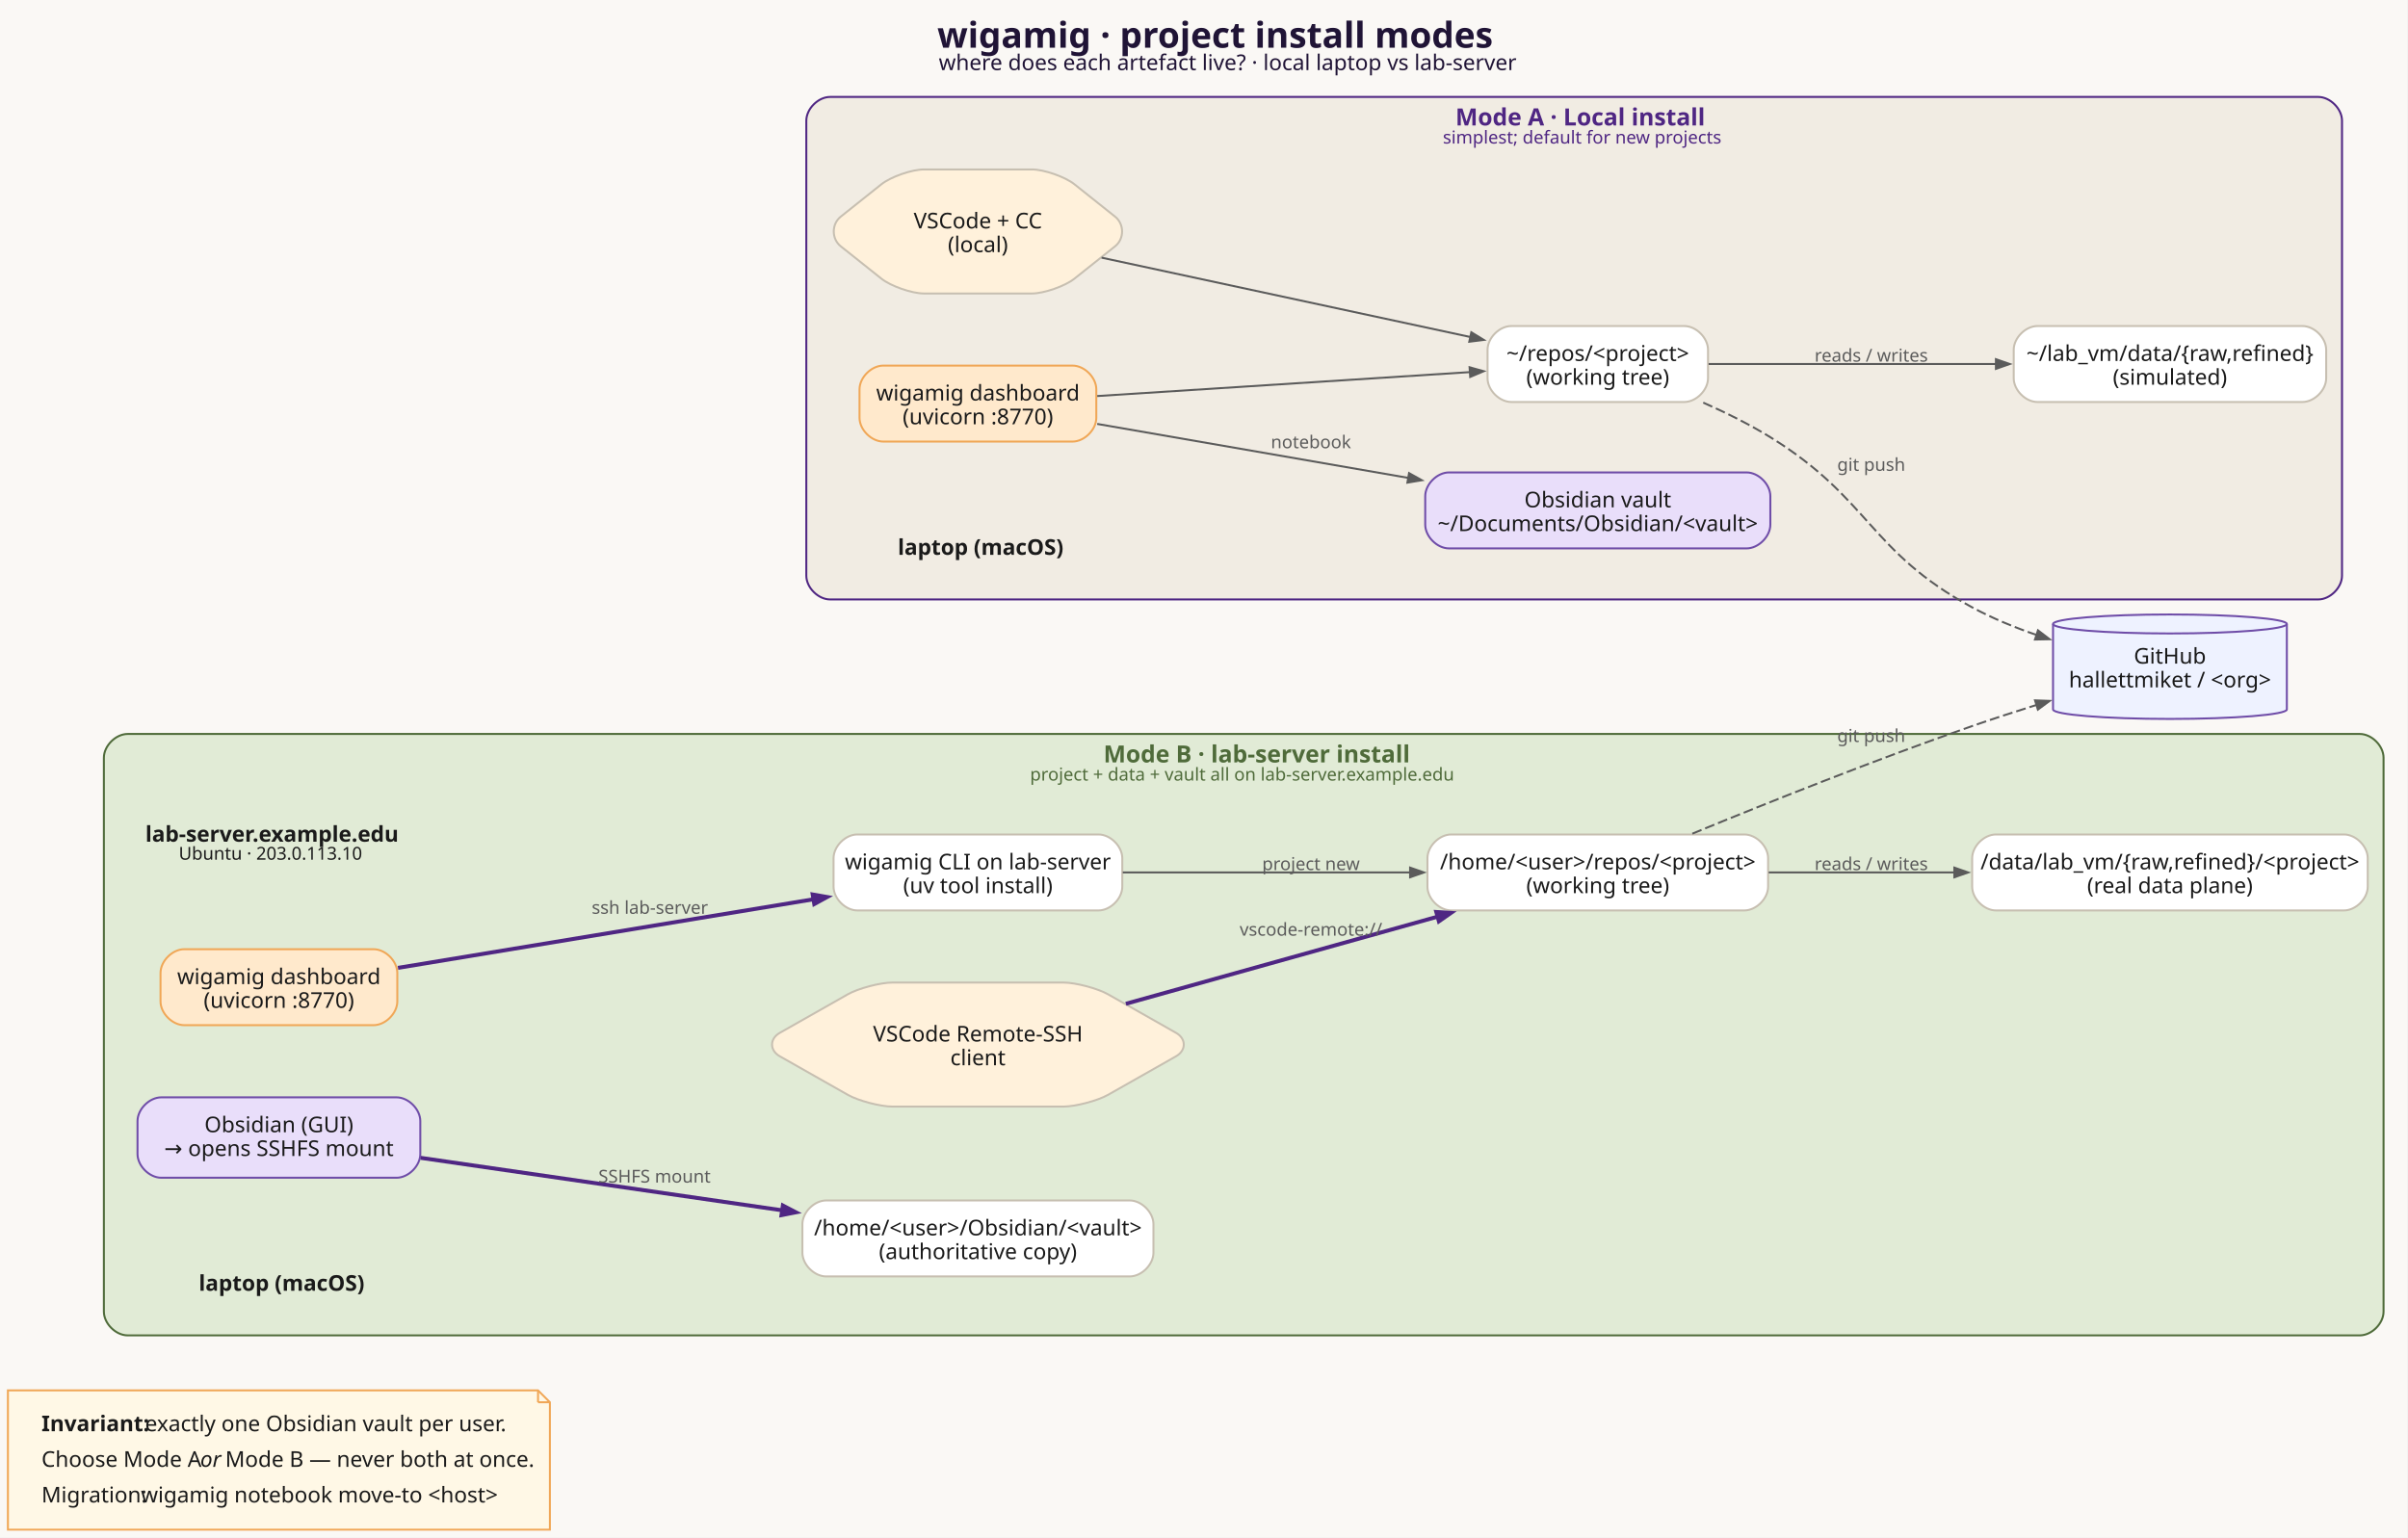
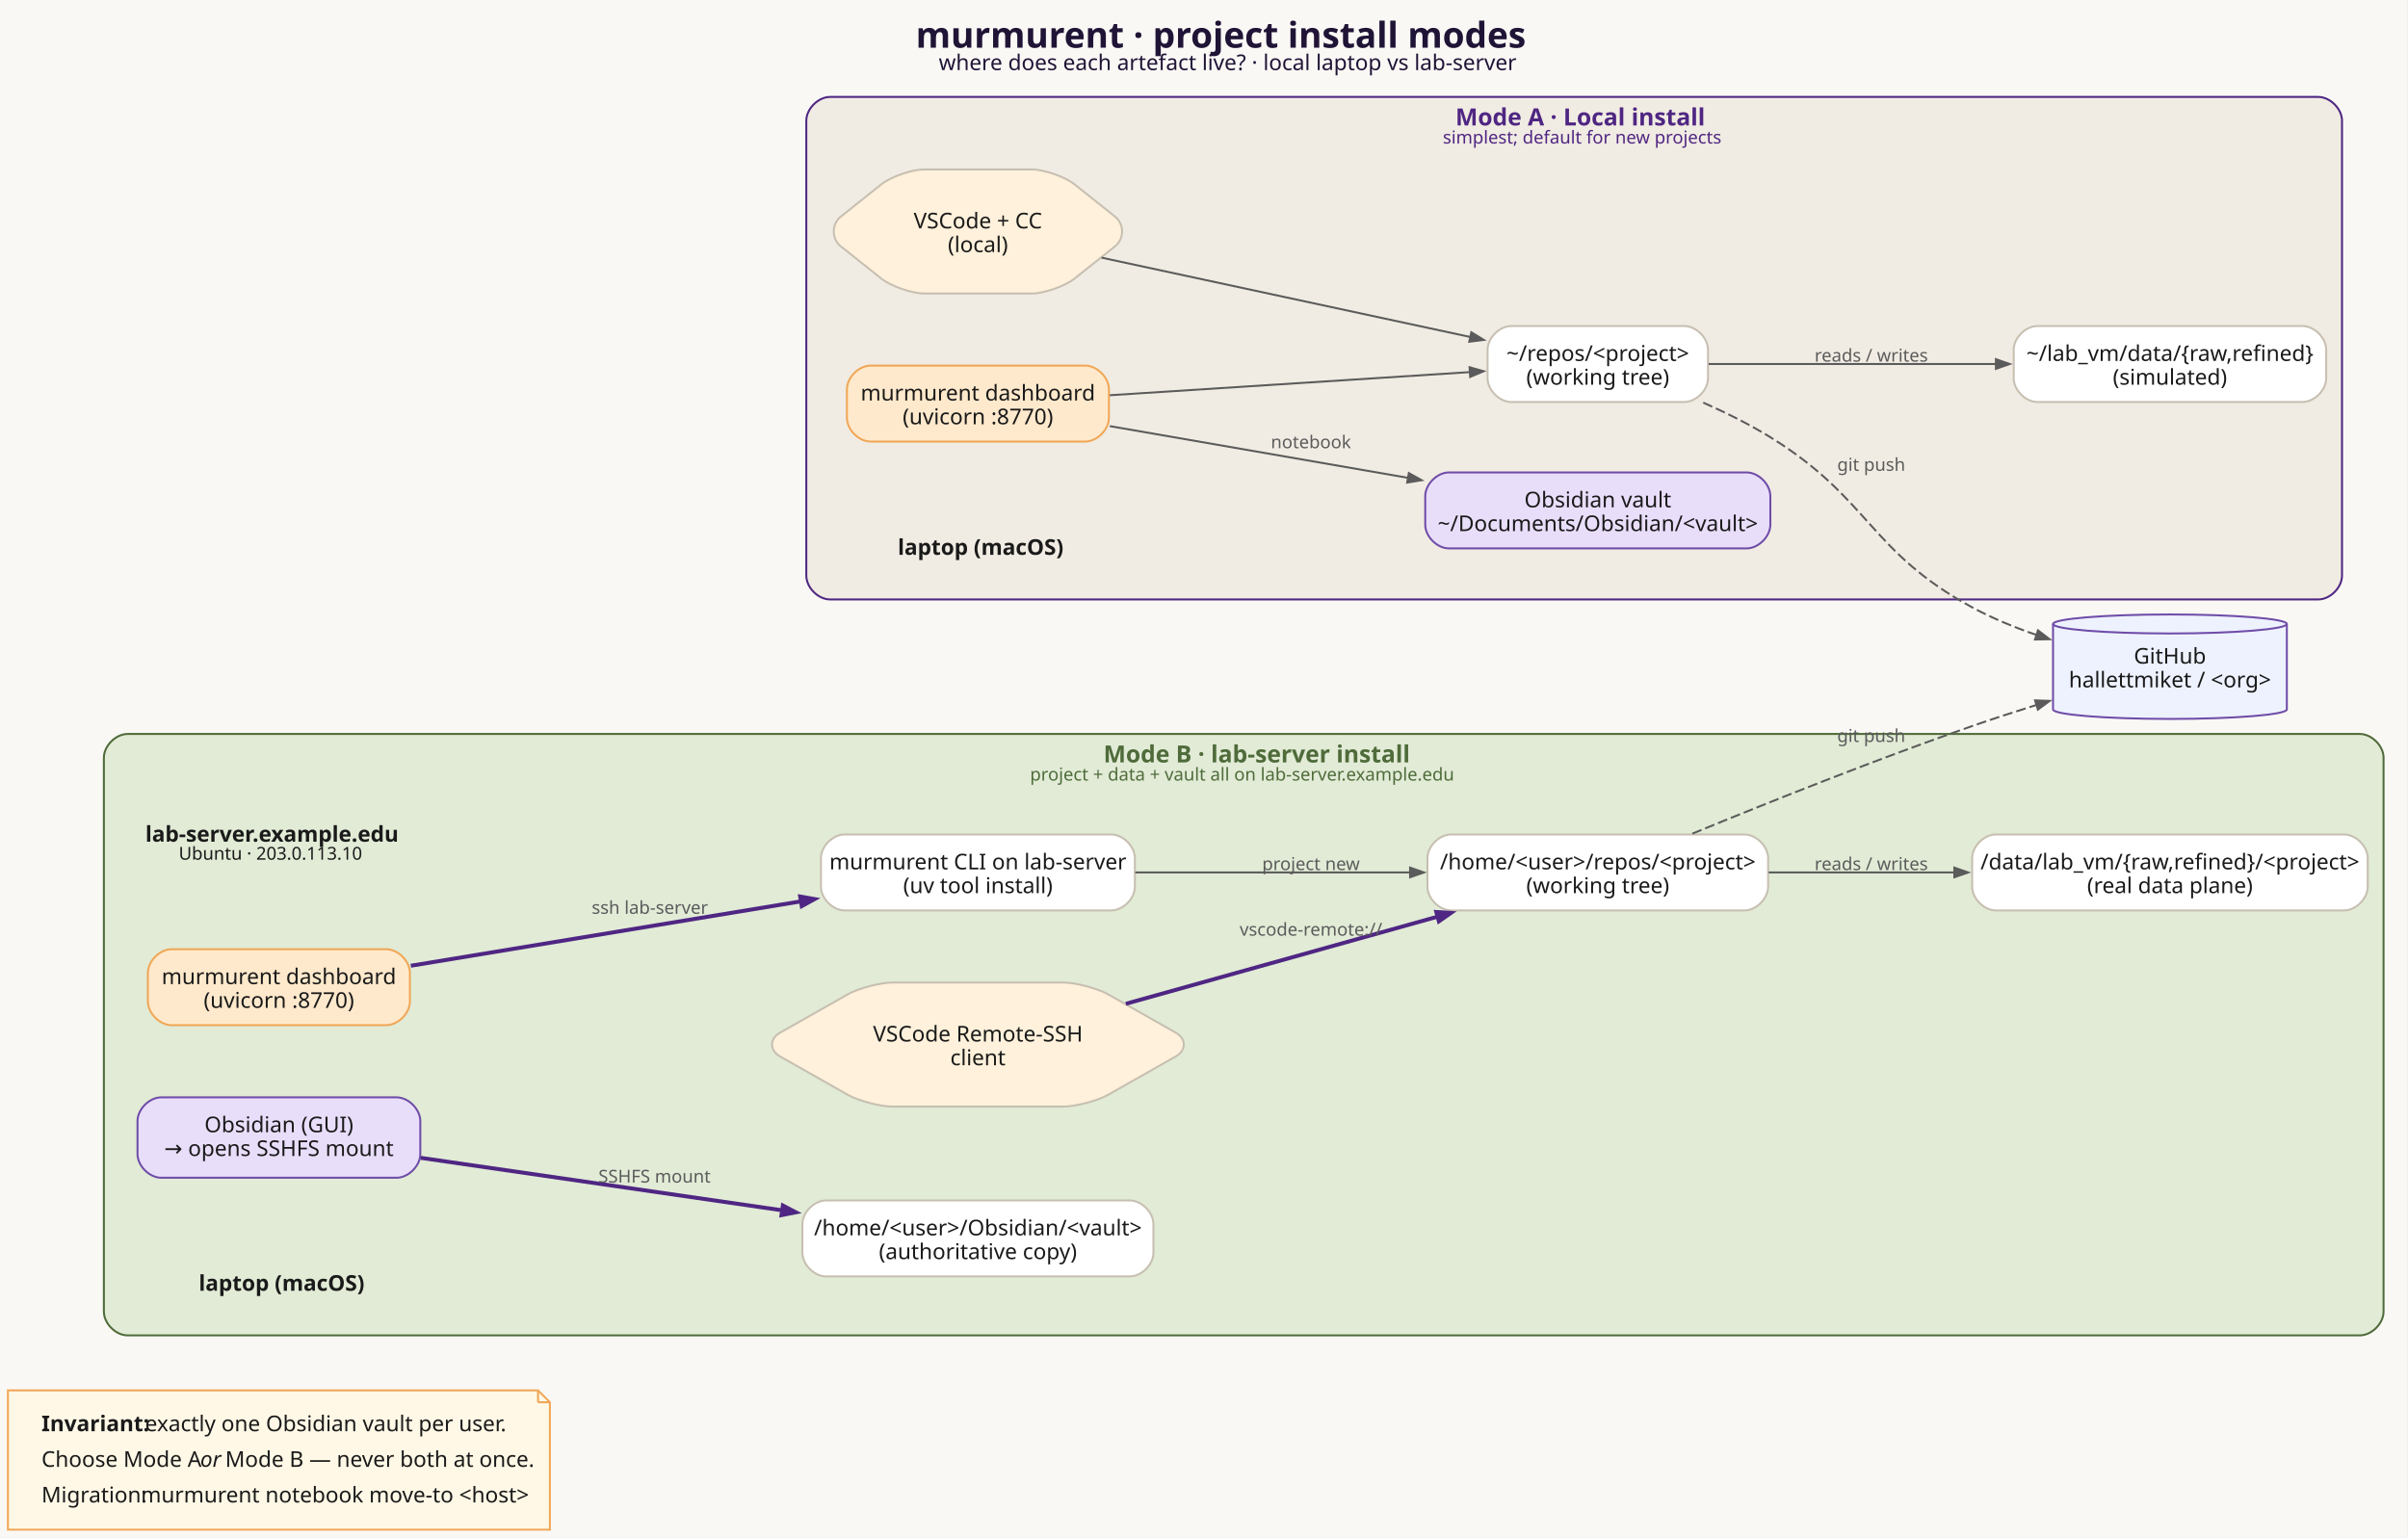
<svg xmlns="http://www.w3.org/2000/svg" width="1217pt" height="777pt" viewBox="0.00 0.00 1217.00 777.00">
  <g id="graph0" class="graph" transform="scale(1 1) rotate(0) translate(4 773.2)">
    <polygon fill="#faf8f5" stroke="none" points="-4,4 -4,-773.2 1212.65,-773.2 1212.65,4 -4,4" />
-     <text xml:space="preserve" text-anchor="start" x="469.7" y="-749.1" font-family="EB Garamond" font-weight="bold" font-size="18.00" fill="#201436">wigamig · project install modes</text>
+     <text xml:space="preserve" text-anchor="start" x="458.82" y="-749.1" font-family="EB Garamond" font-weight="bold" font-size="18.00" fill="#201436">murmurent · project install modes</text>
    <text xml:space="preserve" text-anchor="start" x="470.45" y="-737.75" font-family="EB Garamond" font-size="11.00" fill="#201436">where does each artefact live? · local laptop vs lab-server</text>
    <g id="clust1" class="cluster">
      <path fill="#f1ece3" stroke="#4f2683" d="M415.51,-470.2C415.51,-470.2 1167.65,-470.2 1167.65,-470.2 1173.65,-470.2 1179.65,-476.2 1179.65,-482.2 1179.65,-482.2 1179.65,-712.2 1179.65,-712.2 1179.65,-718.2 1173.65,-724.2 1167.65,-724.2 1167.65,-724.2 415.51,-724.2 415.51,-724.2 409.51,-724.2 403.51,-718.2 403.51,-712.2 403.51,-712.2 403.51,-482.2 403.51,-482.2 403.51,-476.2 409.51,-470.2 415.51,-470.2" />
      <text xml:space="preserve" text-anchor="start" x="731.58" y="-709.8" font-family="EB Garamond" font-weight="bold" font-size="12.00" fill="#4f2683">Mode A · Local install</text>
      <text xml:space="preserve" text-anchor="start" x="725.21" y="-700.65" font-family="EB Garamond" font-size="9.00" fill="#4f2683">simplest; default for new projects</text>
    </g>
    <g id="clust2" class="cluster">
      <path fill="#e1ebd6" stroke="#4f6b3a" d="M60.5,-98.2C60.5,-98.2 1188.65,-98.2 1188.65,-98.2 1194.65,-98.2 1200.65,-104.2 1200.65,-110.2 1200.65,-110.2 1200.65,-390.2 1200.65,-390.2 1200.65,-396.2 1194.65,-402.2 1188.65,-402.2 1188.65,-402.2 60.5,-402.2 60.5,-402.2 54.5,-402.2 48.5,-396.2 48.5,-390.2 48.5,-390.2 48.5,-110.2 48.5,-110.2 48.5,-104.2 54.5,-98.2 60.5,-98.2" />
      <text xml:space="preserve" text-anchor="start" x="553.7" y="-387.8" font-family="EB Garamond" font-weight="bold" font-size="12.00" fill="#4f6b3a">Mode B · lab-server install</text>
      <text xml:space="preserve" text-anchor="start" x="516.57" y="-378.65" font-family="EB Garamond" font-size="9.00" fill="#4f6b3a">project + data + vault all on lab-server.example.edu</text>
    </g>
    <g id="node1" class="node">
      <path fill="#eef2ff" stroke="#6f4da8" d="M1151.77,-457.8C1151.77,-460.45 1125.29,-462.6 1092.69,-462.6 1060.09,-462.6 1033.6,-460.45 1033.6,-457.8 1033.6,-457.8 1033.6,-414.6 1033.6,-414.6 1033.6,-411.95 1060.09,-409.8 1092.69,-409.8 1125.29,-409.8 1151.77,-411.95 1151.77,-414.6 1151.77,-414.6 1151.77,-457.8 1151.77,-457.8" />
      <path fill="none" stroke="#6f4da8" d="M1151.77,-457.8C1151.77,-455.15 1125.29,-453 1092.69,-453 1060.09,-453 1033.6,-455.15 1033.6,-457.8" />
      <text xml:space="preserve" text-anchor="middle" x="1092.69" y="-437.75" font-family="EB Garamond" font-size="11.00" fill="#1a1a1a">GitHub</text>
      <text xml:space="preserve" text-anchor="middle" x="1092.69" y="-425.75" font-family="EB Garamond" font-size="11.00" fill="#1a1a1a">hallettmiket / &lt;org&gt;</text>
    </g>
    <g id="node2" class="node">
      <path fill="none" stroke="none" d="M531.7,-514.2C531.7,-514.2 448.78,-514.2 448.78,-514.2 442.78,-514.2 436.78,-508.2 436.78,-502.2 436.78,-502.2 436.78,-490.2 436.78,-490.2 436.78,-484.2 442.78,-478.2 448.78,-478.2 448.78,-478.2 531.7,-478.2 531.7,-478.2 537.7,-478.2 543.7,-484.2 543.7,-490.2 543.7,-490.2 543.7,-502.2 543.7,-502.2 543.7,-508.2 537.7,-514.2 531.7,-514.2" />
      <text xml:space="preserve" text-anchor="start" x="449.74" y="-492.75" font-family="EB Garamond" font-weight="bold" font-size="11.00" fill="#1a1a1a">laptop (macOS)</text>
    </g>
    <g id="node3" class="node">
-       <path fill="#ffe9cc" stroke="#f0a757" d="M538.07,-588.4C538.07,-588.4 442.4,-588.4 442.4,-588.4 436.4,-588.4 430.4,-582.4 430.4,-576.4 430.4,-576.4 430.4,-562 430.4,-562 430.4,-556 436.4,-550 442.4,-550 442.4,-550 538.07,-550 538.07,-550 544.07,-550 550.07,-556 550.07,-562 550.07,-562 550.07,-576.4 550.07,-576.4 550.07,-582.4 544.07,-588.4 538.07,-588.4" />
-       <text xml:space="preserve" text-anchor="middle" x="490.24" y="-570.75" font-family="EB Garamond" font-size="11.00" fill="#1a1a1a">wigamig dashboard</text>
+       <path fill="#ffe9cc" stroke="#f0a757" d="M544.45,-588.4C544.45,-588.4 436.03,-588.4 436.03,-588.4 430.03,-588.4 424.03,-582.4 424.03,-576.4 424.03,-576.4 424.03,-562 424.03,-562 424.03,-556 430.03,-550 436.03,-550 436.03,-550 544.45,-550 544.45,-550 550.45,-550 556.45,-556 556.45,-562 556.45,-562 556.45,-576.4 556.45,-576.4 556.45,-582.4 550.45,-588.4 544.45,-588.4" />
+       <text xml:space="preserve" text-anchor="middle" x="490.24" y="-570.75" font-family="EB Garamond" font-size="11.00" fill="#1a1a1a">murmurent dashboard</text>
      <text xml:space="preserve" text-anchor="middle" x="490.24" y="-558.75" font-family="EB Garamond" font-size="11.00" fill="#1a1a1a">(uvicorn :8770)</text>
    </g>
    <g id="node4" class="node">
      <path fill="#ffffff" stroke="#c7bfb1" d="M847.23,-608.4C847.23,-608.4 759.81,-608.4 759.81,-608.4 753.81,-608.4 747.81,-602.4 747.81,-596.4 747.81,-596.4 747.81,-582 747.81,-582 747.81,-576 753.81,-570 759.81,-570 759.81,-570 847.23,-570 847.23,-570 853.23,-570 859.23,-576 859.23,-582 859.23,-582 859.23,-596.4 859.23,-596.4 859.23,-602.4 853.23,-608.4 847.23,-608.4" />
      <text xml:space="preserve" text-anchor="middle" x="803.52" y="-590.75" font-family="EB Garamond" font-size="11.00" fill="#1a1a1a">~/repos/&lt;project&gt;</text>
      <text xml:space="preserve" text-anchor="middle" x="803.52" y="-578.75" font-family="EB Garamond" font-size="11.00" fill="#1a1a1a">(working tree)</text>
    </g>
    <g id="edge1" class="edge">
-       <path fill="none" stroke="#5b5b5b" d="M550.52,-573.01C604.46,-576.47 683.87,-581.58 739.07,-585.12" />
-       <polygon fill="#5b5b5b" stroke="#5b5b5b" points="738.72,-587.56 745.87,-585.56 739.04,-582.67 738.72,-587.56" />
+       <path fill="none" stroke="#5b5b5b" d="M556.87,-573.42C610.55,-576.87 685.98,-581.71 739.05,-585.12" />
+       <polygon fill="#5b5b5b" stroke="#5b5b5b" points="738.72,-587.56 745.86,-585.56 739.03,-582.67 738.72,-587.56" />
    </g>
    <g id="node5" class="node">
      <path fill="#e9defa" stroke="#6f4da8" d="M878.73,-534.4C878.73,-534.4 728.31,-534.4 728.31,-534.4 722.31,-534.4 716.31,-528.4 716.31,-522.4 716.31,-522.4 716.31,-508 716.31,-508 716.31,-502 722.31,-496 728.31,-496 728.31,-496 878.73,-496 878.73,-496 884.73,-496 890.73,-502 890.73,-508 890.73,-508 890.73,-522.4 890.73,-522.4 890.73,-528.4 884.73,-534.4 878.73,-534.4" />
      <text xml:space="preserve" text-anchor="middle" x="803.52" y="-516.75" font-family="EB Garamond" font-size="11.00" fill="#1a1a1a">Obsidian vault</text>
      <text xml:space="preserve" text-anchor="middle" x="803.52" y="-504.75" font-family="EB Garamond" font-size="11.00" fill="#1a1a1a">~/Documents/Obsidian/&lt;vault&gt;</text>
    </g>
    <g id="edge4" class="edge">
-       <path fill="none" stroke="#5b5b5b" d="M550.52,-558.92C594.98,-551.2 656.72,-540.49 707.97,-531.6" />
-       <polygon fill="#5b5b5b" stroke="#5b5b5b" points="708.13,-534.06 714.61,-530.45 707.29,-529.23 708.13,-534.06" />
+       <path fill="none" stroke="#5b5b5b" d="M556.87,-557.81C600.63,-550.22 658.85,-540.12 707.62,-531.66" />
+       <polygon fill="#5b5b5b" stroke="#5b5b5b" points="708.02,-534.08 714.5,-530.47 707.18,-529.25 708.02,-534.08" />
      <text xml:space="preserve" text-anchor="middle" x="658.56" y="-546.63" font-family="Courier Prime" font-size="9.00" fill="#5b5b5b">notebook</text>
    </g>
    <g id="edge10" class="edge">
      <path fill="none" stroke="#5b5b5b" stroke-dasharray="5,2" d="M856.82,-569.69C868.32,-564.6 880.2,-558.7 890.73,-552.2 941.19,-521.06 940.62,-494.49 992.73,-466.2 1002.92,-460.67 1014.27,-456.02 1025.54,-452.15" />
      <polygon fill="#5b5b5b" stroke="#5b5b5b" points="1025.99,-454.59 1031.88,-450.08 1024.47,-449.93 1025.99,-454.59" />
      <text xml:space="preserve" text-anchor="middle" x="941.73" y="-535.21" font-family="Courier Prime" font-size="9.00" fill="#5b5b5b">git push</text>
    </g>
    <g id="node6" class="node">
      <path fill="#ffffff" stroke="#c7bfb1" d="M1159.65,-608.4C1159.65,-608.4 1025.73,-608.4 1025.73,-608.4 1019.73,-608.4 1013.73,-602.4 1013.73,-596.4 1013.73,-596.4 1013.73,-582 1013.73,-582 1013.73,-576 1019.73,-570 1025.73,-570 1025.73,-570 1159.65,-570 1159.65,-570 1165.65,-570 1171.65,-576 1171.65,-582 1171.65,-582 1171.65,-596.4 1171.65,-596.4 1171.65,-602.4 1165.65,-608.4 1159.65,-608.4" />
      <text xml:space="preserve" text-anchor="middle" x="1092.69" y="-590.75" font-family="EB Garamond" font-size="11.00" fill="#1a1a1a">~/lab_vm/data/{raw,refined}</text>
      <text xml:space="preserve" text-anchor="middle" x="1092.69" y="-578.75" font-family="EB Garamond" font-size="11.00" fill="#1a1a1a">(simulated)</text>
    </g>
    <g id="edge3" class="edge">
      <path fill="none" stroke="#5b5b5b" d="M859.55,-589.2C900.65,-589.2 957.62,-589.2 1004.85,-589.2" />
      <polygon fill="#5b5b5b" stroke="#5b5b5b" points="1004.73,-591.65 1011.73,-589.2 1004.73,-586.75 1004.73,-591.65" />
      <text xml:space="preserve" text-anchor="middle" x="941.73" y="-590.4" font-family="Courier Prime" font-size="9.00" fill="#5b5b5b">reads / writes</text>
    </g>
    <g id="node7" class="node">
      <path fill="#fff1db" stroke="#c7bfb1" d="M559.58,-663.68C559.58,-663.68 538.99,-680.08 538.99,-680.08 534.3,-683.82 523.6,-687.55 517.6,-687.55 517.6,-687.55 462.88,-687.55 462.88,-687.55 456.88,-687.55 446.18,-683.82 441.49,-680.08 441.49,-680.08 420.9,-663.68 420.9,-663.68 416.21,-659.94 416.21,-652.46 420.9,-648.72 420.9,-648.72 441.49,-632.32 441.49,-632.32 446.18,-628.58 456.88,-624.85 462.88,-624.85 462.88,-624.85 517.6,-624.85 517.6,-624.85 523.6,-624.85 534.3,-628.58 538.99,-632.32 538.99,-632.32 559.58,-648.72 559.58,-648.72 564.27,-652.46 564.27,-659.94 559.58,-663.68" />
      <text xml:space="preserve" text-anchor="middle" x="490.24" y="-657.75" font-family="EB Garamond" font-size="11.00" fill="#1a1a1a">VSCode + CC</text>
      <text xml:space="preserve" text-anchor="middle" x="490.24" y="-645.75" font-family="EB Garamond" font-size="11.00" fill="#1a1a1a">(local)</text>
    </g>
    <g id="edge2" class="edge">
      <path fill="none" stroke="#5b5b5b" d="M552.74,-642.96C606.67,-631.36 684.75,-614.55 739.21,-602.83" />
      <polygon fill="#5b5b5b" stroke="#5b5b5b" points="739.6,-605.25 745.93,-601.38 738.57,-600.46 739.6,-605.25" />
    </g>
    <g id="node8" class="node">
      <path fill="none" stroke="none" d="M178.42,-142.2C178.42,-142.2 95.5,-142.2 95.5,-142.2 89.5,-142.2 83.5,-136.2 83.5,-130.2 83.5,-130.2 83.5,-118.2 83.5,-118.2 83.5,-112.2 89.5,-106.2 95.5,-106.2 95.5,-106.2 178.42,-106.2 178.42,-106.2 184.42,-106.2 190.42,-112.2 190.42,-118.2 190.42,-118.2 190.42,-130.2 190.42,-130.2 190.42,-136.2 184.42,-142.2 178.42,-142.2" />
      <text xml:space="preserve" text-anchor="start" x="96.46" y="-120.75" font-family="EB Garamond" font-weight="bold" font-size="11.00" fill="#1a1a1a">laptop (macOS)</text>
    </g>
    <g id="node9" class="node">
-       <path fill="#ffe9cc" stroke="#f0a757" d="M184.8,-293.4C184.8,-293.4 89.13,-293.4 89.13,-293.4 83.13,-293.4 77.13,-287.4 77.13,-281.4 77.13,-281.4 77.13,-267 77.13,-267 77.13,-261 83.13,-255 89.13,-255 89.13,-255 184.8,-255 184.8,-255 190.8,-255 196.8,-261 196.8,-267 196.8,-267 196.8,-281.4 196.8,-281.4 196.8,-287.4 190.8,-293.4 184.8,-293.4" />
-       <text xml:space="preserve" text-anchor="middle" x="136.96" y="-275.75" font-family="EB Garamond" font-size="11.00" fill="#1a1a1a">wigamig dashboard</text>
+       <path fill="#ffe9cc" stroke="#f0a757" d="M191.17,-293.4C191.17,-293.4 82.75,-293.4 82.75,-293.4 76.75,-293.4 70.75,-287.4 70.75,-281.4 70.75,-281.4 70.75,-267 70.75,-267 70.75,-261 76.75,-255 82.75,-255 82.75,-255 191.17,-255 191.17,-255 197.17,-255 203.17,-261 203.17,-267 203.17,-267 203.17,-281.4 203.17,-281.4 203.17,-287.4 197.17,-293.4 191.17,-293.4" />
+       <text xml:space="preserve" text-anchor="middle" x="136.96" y="-275.75" font-family="EB Garamond" font-size="11.00" fill="#1a1a1a">murmurent dashboard</text>
      <text xml:space="preserve" text-anchor="middle" x="136.96" y="-263.75" font-family="EB Garamond" font-size="11.00" fill="#1a1a1a">(uvicorn :8770)</text>
    </g>
    <g id="node16" class="node">
-       <path fill="#ffffff" stroke="#c7bfb1" d="M551.2,-351.4C551.2,-351.4 429.28,-351.4 429.28,-351.4 423.28,-351.4 417.28,-345.4 417.28,-339.4 417.28,-339.4 417.28,-325 417.28,-325 417.28,-319 423.28,-313 429.28,-313 429.28,-313 551.2,-313 551.2,-313 557.2,-313 563.2,-319 563.2,-325 563.2,-325 563.2,-339.4 563.2,-339.4 563.2,-345.4 557.2,-351.4 551.2,-351.4" />
-       <text xml:space="preserve" text-anchor="middle" x="490.24" y="-333.75" font-family="EB Garamond" font-size="11.00" fill="#1a1a1a">wigamig CLI on lab-server</text>
+       <path fill="#ffffff" stroke="#c7bfb1" d="M557.57,-351.4C557.57,-351.4 422.9,-351.4 422.9,-351.4 416.9,-351.4 410.9,-345.4 410.9,-339.4 410.9,-339.4 410.9,-325 410.9,-325 410.9,-319 416.9,-313 422.9,-313 422.9,-313 557.57,-313 557.57,-313 563.57,-313 569.57,-319 569.57,-325 569.57,-325 569.57,-339.4 569.57,-339.4 569.57,-345.4 563.57,-351.4 557.57,-351.4" />
+       <text xml:space="preserve" text-anchor="middle" x="490.24" y="-333.75" font-family="EB Garamond" font-size="11.00" fill="#1a1a1a">murmurent CLI on lab-server</text>
      <text xml:space="preserve" text-anchor="middle" x="490.24" y="-321.75" font-family="EB Garamond" font-size="11.00" fill="#1a1a1a">(uv tool install)</text>
    </g>
    <g id="edge5" class="edge">
-       <path fill="none" stroke="#4f2683" stroke-width="2" d="M197.15,-283.97C255.28,-293.57 344.38,-308.28 408.89,-318.93" />
-       <polygon fill="#4f2683" stroke="#4f2683" stroke-width="2" points="406.73,-321.06 414.04,-319.78 407.53,-316.23 406.73,-321.06" />
+       <path fill="none" stroke="#4f2683" stroke-width="2" d="M203.62,-285.04C259.78,-294.31 341.04,-307.73 402.54,-317.88" />
+       <polygon fill="#4f2683" stroke="#4f2683" stroke-width="2" points="400.41,-320.02 407.71,-318.74 401.2,-315.18 400.41,-320.02" />
      <text xml:space="preserve" text-anchor="middle" x="326.8" y="-311.3" font-family="Courier Prime" font-size="9.00" fill="#5b5b5b">ssh lab-server  </text>
    </g>
    <g id="node10" class="node">
      <path fill="#fff1db" stroke="#c7bfb1" d="M590.37,-251.12C590.37,-251.12 555.96,-270.63 555.96,-270.63 550.74,-273.59 539.52,-276.55 533.52,-276.55 533.52,-276.55 446.95,-276.55 446.95,-276.55 440.95,-276.55 429.74,-273.59 424.52,-270.63 424.52,-270.63 390.11,-251.12 390.11,-251.12 384.89,-248.16 384.89,-242.24 390.11,-239.28 390.11,-239.28 424.52,-219.77 424.52,-219.77 429.74,-216.81 440.95,-213.85 446.95,-213.85 446.95,-213.85 533.52,-213.85 533.52,-213.85 539.52,-213.85 550.74,-216.81 555.96,-219.77 555.96,-219.77 590.37,-239.28 590.37,-239.28 595.59,-242.24 595.59,-248.16 590.37,-251.12" />
      <text xml:space="preserve" text-anchor="middle" x="490.24" y="-246.75" font-family="EB Garamond" font-size="11.00" fill="#1a1a1a">VSCode Remote-SSH</text>
      <text xml:space="preserve" text-anchor="middle" x="490.24" y="-234.75" font-family="EB Garamond" font-size="11.00" fill="#1a1a1a">client</text>
    </g>
    <g id="node13" class="node">
      <path fill="#ffffff" stroke="#c7bfb1" d="M877.6,-351.4C877.6,-351.4 729.43,-351.4 729.43,-351.4 723.43,-351.4 717.43,-345.4 717.43,-339.4 717.43,-339.4 717.43,-325 717.43,-325 717.43,-319 723.43,-313 729.43,-313 729.43,-313 877.6,-313 877.6,-313 883.6,-313 889.6,-319 889.6,-325 889.6,-325 889.6,-339.4 889.6,-339.4 889.6,-345.4 883.6,-351.4 877.6,-351.4" />
      <text xml:space="preserve" text-anchor="middle" x="803.52" y="-333.75" font-family="EB Garamond" font-size="11.00" fill="#1a1a1a">/home/&lt;user&gt;/repos/&lt;project&gt;</text>
      <text xml:space="preserve" text-anchor="middle" x="803.52" y="-321.75" font-family="EB Garamond" font-size="11.00" fill="#1a1a1a">(working tree)</text>
    </g>
    <g id="edge6" class="edge">
      <path fill="none" stroke="#4f2683" stroke-width="2" d="M565.01,-265.82C612.95,-279.22 675.38,-296.66 724.2,-310.31" />
      <polygon fill="#4f2683" stroke="#4f2683" stroke-width="2" points="721.9,-312.21 729.31,-311.74 723.22,-307.49 721.9,-312.21" />
      <text xml:space="preserve" text-anchor="middle" x="658.56" y="-300.25" font-family="Courier Prime" font-size="9.00" fill="#5b5b5b">vscode-remote://</text>
    </g>
    <g id="node11" class="node">
      <path fill="#e9defa" stroke="#6f4da8" d="M196.42,-218.52C196.42,-218.52 77.5,-218.52 77.5,-218.52 71.5,-218.52 65.5,-212.52 65.5,-206.52 65.5,-206.52 65.5,-189.88 65.5,-189.88 65.5,-183.88 71.5,-177.88 77.5,-177.88 77.5,-177.88 196.42,-177.88 196.42,-177.88 202.42,-177.88 208.42,-183.88 208.42,-189.88 208.42,-189.88 208.42,-206.52 208.42,-206.52 208.42,-212.52 202.42,-218.52 196.42,-218.52" />
      <text xml:space="preserve" text-anchor="middle" x="136.96" y="-200.88" font-family="EB Garamond" font-size="11.00" fill="#1a1a1a">Obsidian (GUI)</text>
      <text xml:space="preserve" text-anchor="middle" x="136.96" y="-188.88" font-family="EB Garamond" font-size="11.00" fill="#1a1a1a">→ opens SSHFS mount</text>
    </g>
    <g id="node15" class="node">
      <path fill="#ffffff" stroke="#c7bfb1" d="M566.95,-166.4C566.95,-166.4 413.53,-166.4 413.53,-166.4 407.53,-166.4 401.53,-160.4 401.53,-154.4 401.53,-154.4 401.53,-140 401.53,-140 401.53,-134 407.53,-128 413.53,-128 413.53,-128 566.95,-128 566.95,-128 572.95,-128 578.95,-134 578.95,-140 578.95,-140 578.95,-154.4 578.95,-154.4 578.95,-160.4 572.95,-166.4 566.95,-166.4" />
      <text xml:space="preserve" text-anchor="middle" x="490.24" y="-148.75" font-family="EB Garamond" font-size="11.00" fill="#1a1a1a">/home/&lt;user&gt;/Obsidian/&lt;vault&gt;</text>
      <text xml:space="preserve" text-anchor="middle" x="490.24" y="-136.75" font-family="EB Garamond" font-size="11.00" fill="#1a1a1a">(authoritative copy)</text>
    </g>
    <g id="edge7" class="edge">
      <path fill="none" stroke="#4f2683" stroke-width="2" d="M208.62,-187.94C261.63,-180.25 334.78,-169.63 393.1,-161.16" />
      <polygon fill="#4f2683" stroke="#4f2683" stroke-width="2" points="391.66,-163.84 398.24,-160.41 390.96,-158.99 391.66,-163.84" />
      <text xml:space="preserve" text-anchor="middle" x="326.8" y="-175.43" font-family="Courier Prime" font-size="9.00" fill="#5b5b5b">SSHFS mount</text>
    </g>
    <g id="node12" class="node">
      <path fill="none" stroke="none" d="M205.42,-365.2C205.42,-365.2 68.5,-365.2 68.5,-365.2 62.5,-365.2 56.5,-359.2 56.5,-353.2 56.5,-353.2 56.5,-341.2 56.5,-341.2 56.5,-335.2 62.5,-329.2 68.5,-329.2 68.5,-329.2 205.42,-329.2 205.42,-329.2 211.42,-329.2 217.42,-335.2 217.42,-341.2 217.42,-341.2 217.42,-353.2 217.42,-353.2 217.42,-359.2 211.42,-365.2 205.42,-365.2" />
      <text xml:space="preserve" text-anchor="start" x="69.46" y="-347.75" font-family="EB Garamond" font-weight="bold" font-size="11.00" fill="#1a1a1a">lab-server.example.edu</text>
      <text xml:space="preserve" text-anchor="start" x="86.34" y="-338.65" font-family="EB Garamond" font-size="9.00" fill="#1a1a1a">Ubuntu · 203.0.113.10</text>
    </g>
    <g id="edge11" class="edge">
      <path fill="none" stroke="#5b5b5b" stroke-dasharray="5,2" d="M851.31,-351.81C889.16,-367.37 943.98,-389.26 992.73,-406.2 1003.24,-409.85 1014.46,-413.49 1025.42,-416.92" />
      <polygon fill="#5b5b5b" stroke="#5b5b5b" points="1024.5,-419.19 1031.91,-418.92 1025.94,-414.51 1024.5,-419.19" />
      <text xml:space="preserve" text-anchor="middle" x="941.73" y="-398.16" font-family="Courier Prime" font-size="9.00" fill="#5b5b5b">git push</text>
    </g>
    <g id="node14" class="node">
      <path fill="#ffffff" stroke="#c7bfb1" d="M1180.65,-351.4C1180.65,-351.4 1004.73,-351.4 1004.73,-351.4 998.73,-351.4 992.73,-345.4 992.73,-339.4 992.73,-339.4 992.73,-325 992.73,-325 992.73,-319 998.73,-313 1004.73,-313 1004.73,-313 1180.65,-313 1180.65,-313 1186.65,-313 1192.65,-319 1192.65,-325 1192.65,-325 1192.65,-339.4 1192.65,-339.4 1192.65,-345.4 1186.65,-351.4 1180.65,-351.4" />
      <text xml:space="preserve" text-anchor="middle" x="1092.69" y="-333.75" font-family="EB Garamond" font-size="11.00" fill="#1a1a1a">/data/lab_vm/{raw,refined}/&lt;project&gt;</text>
      <text xml:space="preserve" text-anchor="middle" x="1092.69" y="-321.75" font-family="EB Garamond" font-size="11.00" fill="#1a1a1a">(real data plane)</text>
    </g>
    <g id="edge9" class="edge">
      <path fill="none" stroke="#5b5b5b" d="M889.9,-332.2C919.42,-332.2 952.89,-332.2 983.97,-332.2" />
      <polygon fill="#5b5b5b" stroke="#5b5b5b" points="983.72,-334.65 990.72,-332.2 983.72,-329.75 983.72,-334.65" />
      <text xml:space="preserve" text-anchor="middle" x="941.73" y="-333.4" font-family="Courier Prime" font-size="9.00" fill="#5b5b5b">reads / writes</text>
    </g>
    <g id="edge8" class="edge">
-       <path fill="none" stroke="#5b5b5b" d="M563.44,-332.2C606.72,-332.2 662.24,-332.2 708.88,-332.2" />
-       <polygon fill="#5b5b5b" stroke="#5b5b5b" points="708.66,-334.65 715.66,-332.2 708.66,-329.75 708.66,-334.65" />
+       <path fill="none" stroke="#5b5b5b" d="M569.79,-332.2C612,-332.2 664.34,-332.2 708.69,-332.2" />
+       <polygon fill="#5b5b5b" stroke="#5b5b5b" points="708.65,-334.65 715.65,-332.2 708.65,-329.75 708.65,-334.65" />
      <text xml:space="preserve" text-anchor="middle" x="658.56" y="-333.4" font-family="Courier Prime" font-size="9.00" fill="#5b5b5b">project new</text>
    </g>
    <g id="node17" class="node">
      <polygon fill="#fff8e6" stroke="#f0a757" points="267.92,-70.4 0,-70.4 0,0 273.92,0 273.92,-64.4 267.92,-70.4" />
      <polyline fill="none" stroke="#f0a757" points="267.92,-70.4 267.92,-64.4" />
      <polyline fill="none" stroke="#f0a757" points="273.92,-64.4 267.92,-64.4" />
      <text xml:space="preserve" text-anchor="start" x="16.96" y="-49.75" font-family="EB Garamond" font-weight="bold" font-size="11.00" fill="#1a1a1a">Invariant:</text>
      <text xml:space="preserve" text-anchor="start" x="66.46" y="-49.75" font-family="EB Garamond" font-size="11.00" fill="#1a1a1a"> exactly one Obsidian vault per user.</text>
      <text xml:space="preserve" text-anchor="start" x="16.96" y="-31.75" font-family="EB Garamond" font-size="11.00" fill="#1a1a1a">Choose Mode A </text>
      <text xml:space="preserve" text-anchor="start" x="97.21" y="-31.75" font-family="EB Garamond" font-style="italic" font-size="11.00" fill="#1a1a1a">or</text>
      <text xml:space="preserve" text-anchor="start" x="106.96" y="-31.75" font-family="EB Garamond" font-size="11.00" fill="#1a1a1a"> Mode B — never both at once.</text>
      <text xml:space="preserve" text-anchor="start" x="16.96" y="-13.75" font-family="EB Garamond" font-size="11.00" fill="#1a1a1a">Migration: </text>
-       <text xml:space="preserve" text-anchor="start" x="67.21" y="-13.75" font-family="Courier Prime" font-size="11.00" fill="#1a1a1a">wigamig notebook move-to &lt;host&gt;</text>
+       <text xml:space="preserve" text-anchor="start" x="67.21" y="-13.75" font-family="Courier Prime" font-size="11.00" fill="#1a1a1a">murmurent notebook move-to &lt;host&gt;</text>
    </g>
  </g>
</svg>
